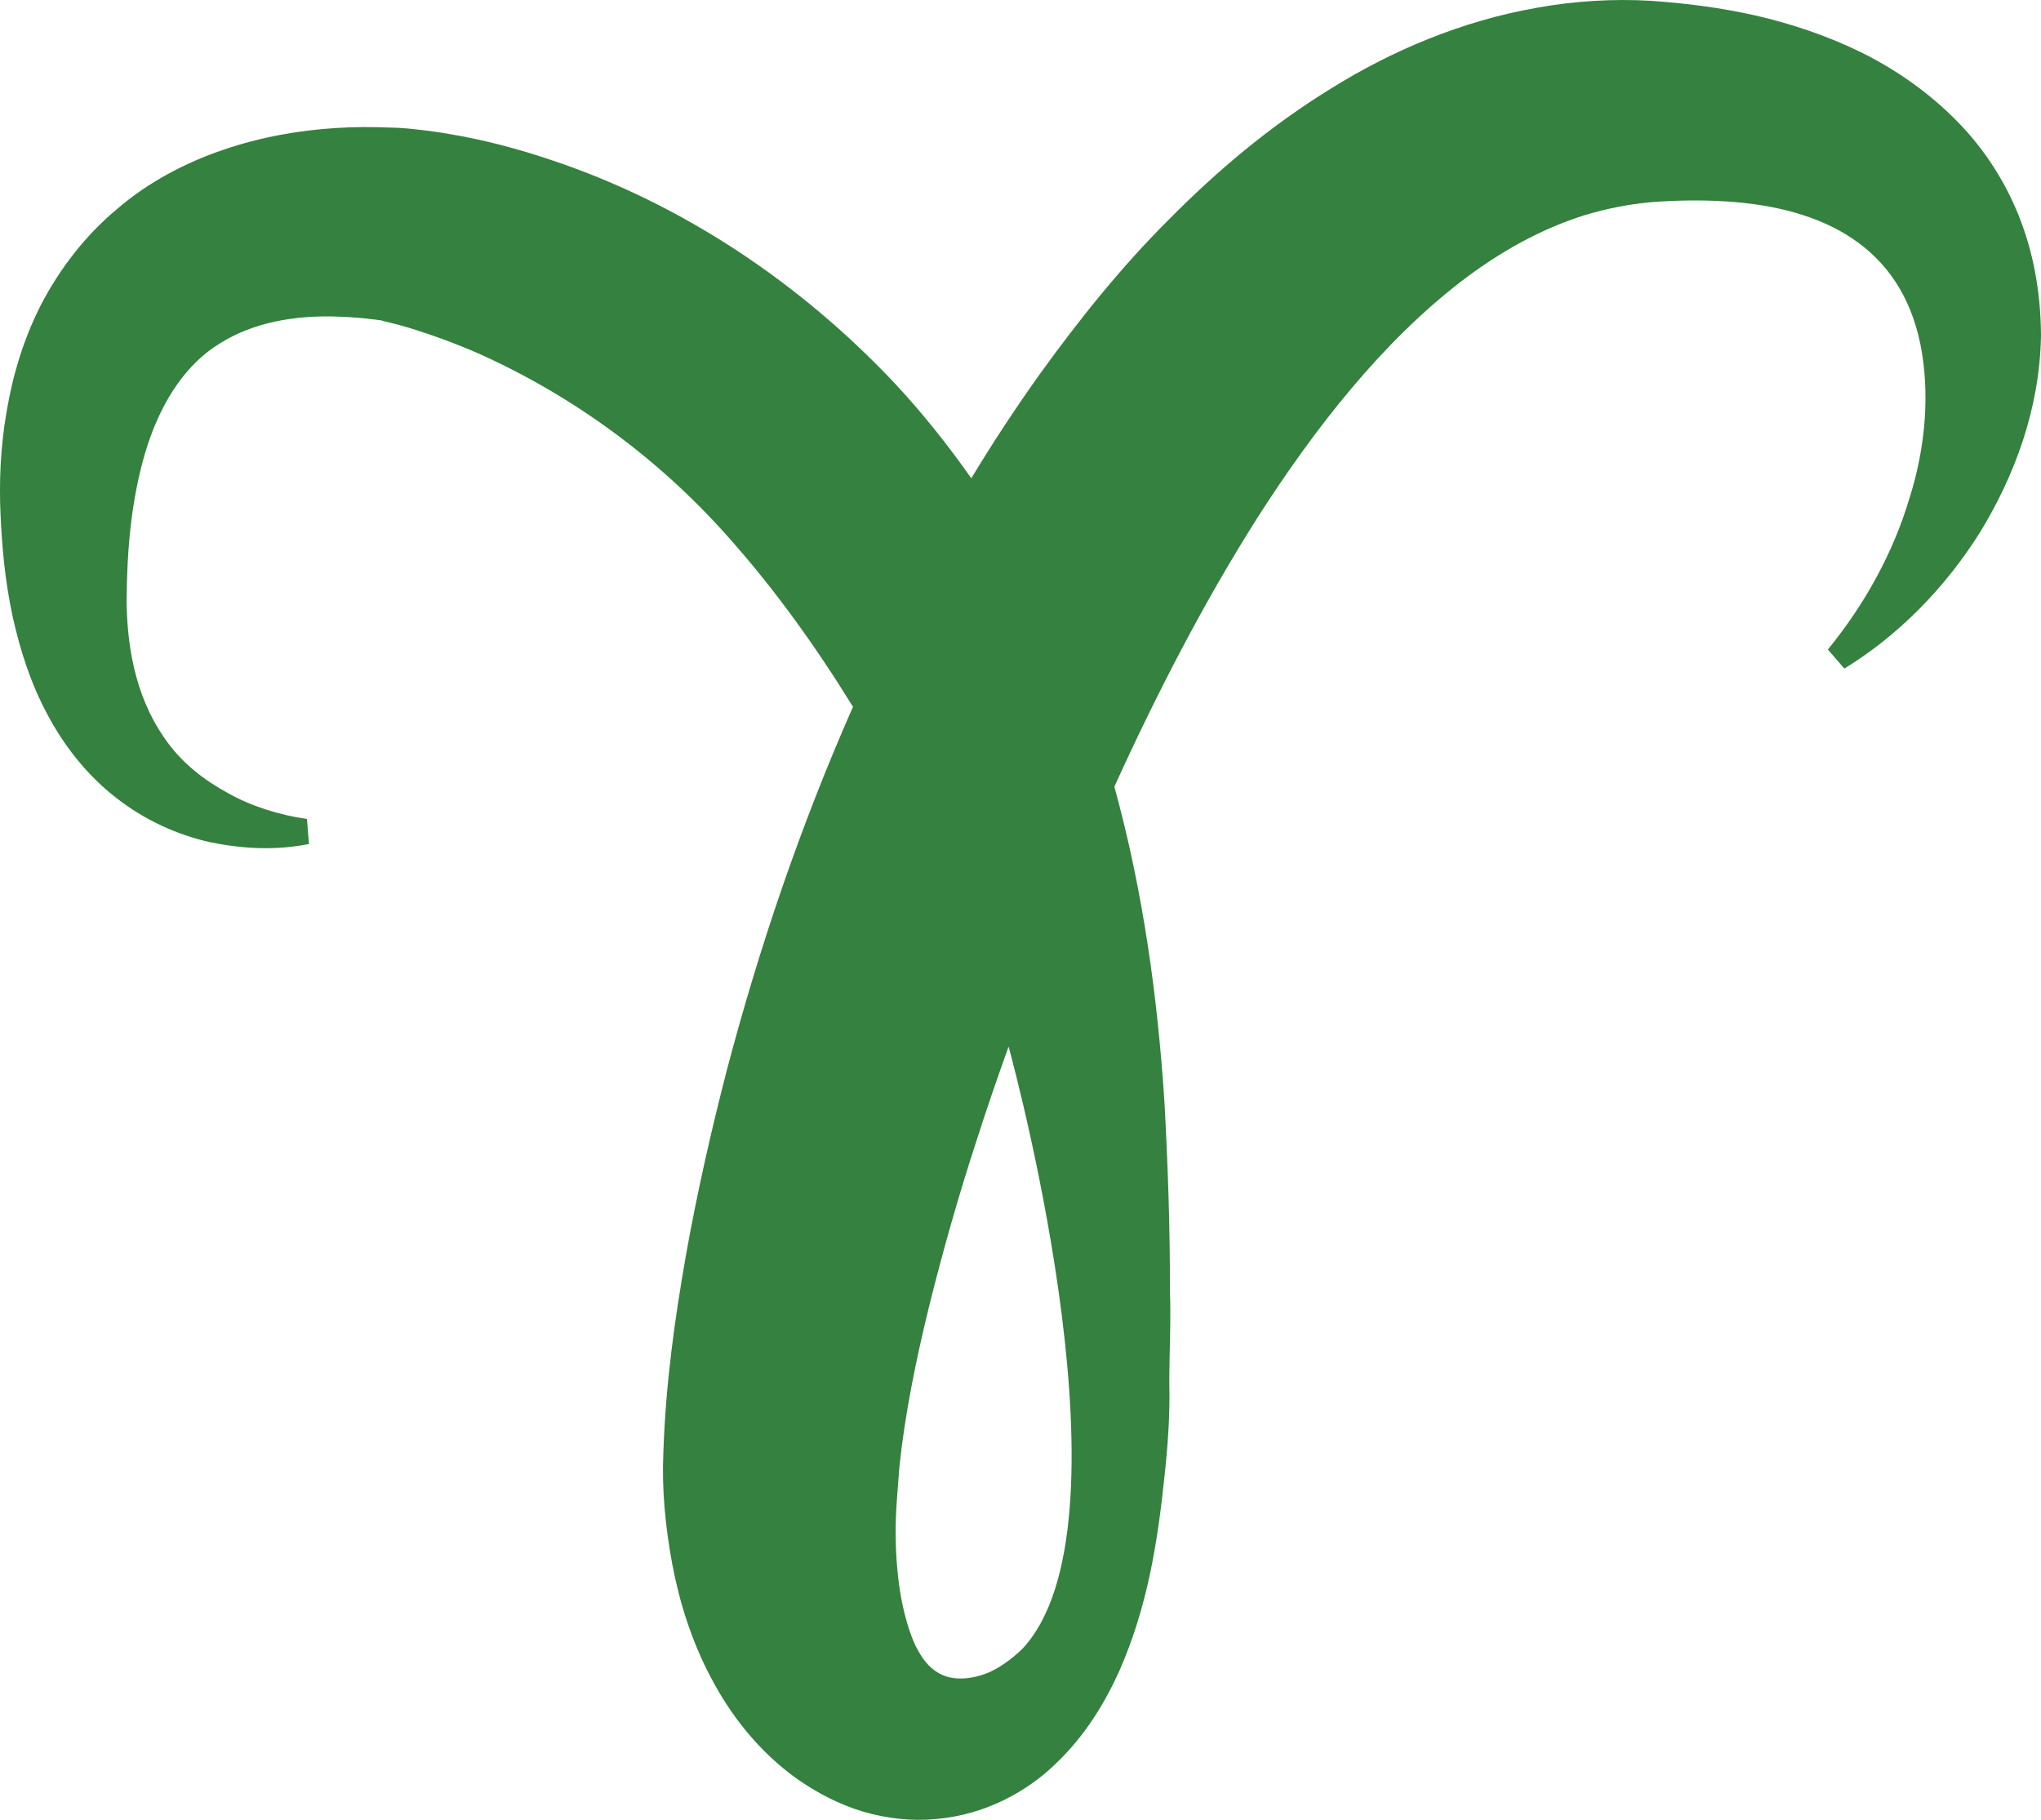
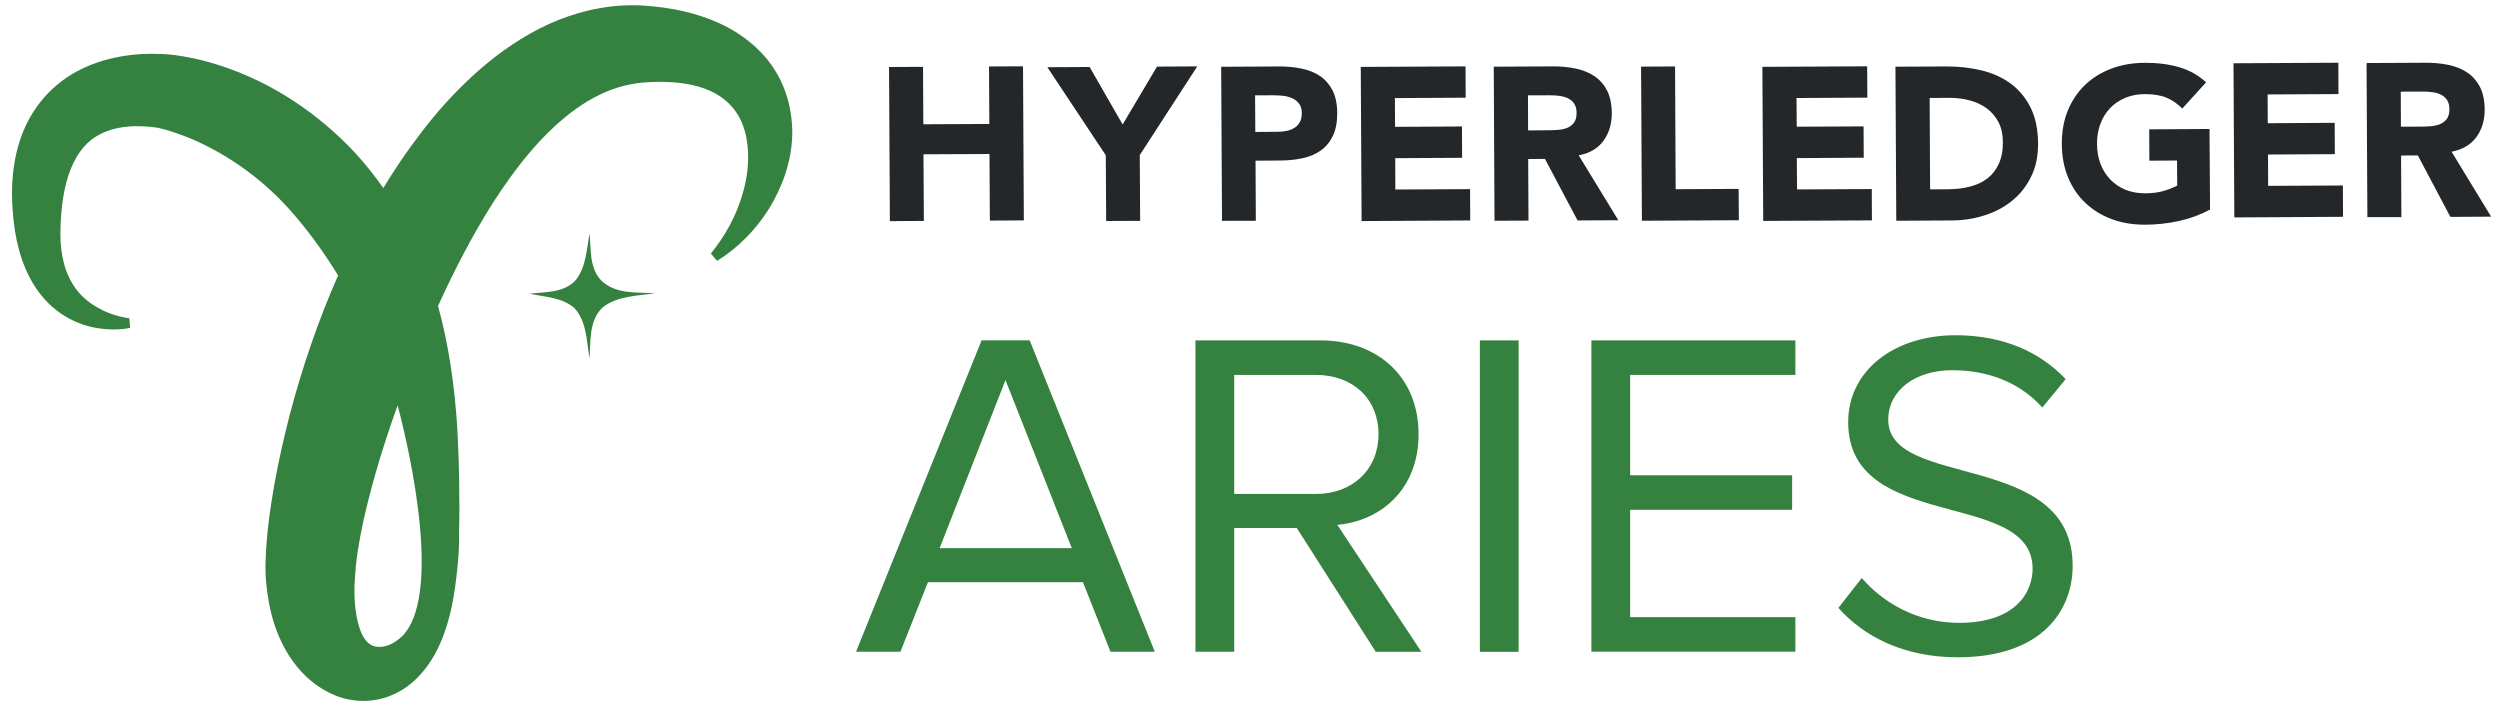
- <svg xmlns="http://www.w3.org/2000/svg" id="svg87" version="1.1" viewBox="225.51 0.69 102.86 91.702">
-   <defs id="defs81">
-     <style id="style79" type="text/css">
+ <svg xmlns="http://www.w3.org/2000/svg" version="1.1" id="Layer_1" x="0px" y="0px" viewBox="0 0 329.54 93.07" style="enable-background:new 0 0 329.54 93.07;" xml:space="preserve">
+   <style type="text/css">
	.st0{fill:#35813F;}
	.st1{fill:#24272A;}
</style>
-   </defs>
-   <g id="g85">
-     <path id="path83" d="M 327.38 11.9 C 326.69 10.03 325.57 8.24 324.13 6.79 C 322.7 5.33 321.03 4.18 319.29 3.32 C 317.55 2.47 315.76 1.88 313.98 1.47 C 312.2 1.07 310.44 0.85 308.69 0.73 C 306.81 0.62 304.85 0.74 302.97 1.08 C 299.19 1.74 295.65 3.24 292.59 5.15 C 289.5 7.05 286.81 9.33 284.41 11.76 C 281.98 14.18 279.89 16.81 277.95 19.49 C 276.71 21.22 275.55 22.99 274.46 24.79 C 273.28 23.11 271.99 21.49 270.57 19.97 C 265.85 14.97 259.92 10.96 253.28 8.75 C 251.62 8.19 249.93 7.74 248.14 7.44 C 247.7 7.36 247.23 7.3 246.76 7.24 L 246 7.16 L 245.55 7.13 L 245.21 7.12 C 244.31 7.08 243.37 7.08 242.44 7.14 C 240.57 7.26 238.65 7.59 236.76 8.24 C 234.87 8.88 232.99 9.86 231.4 11.23 C 229.79 12.57 228.5 14.27 227.58 16.04 C 226.67 17.82 226.14 19.66 225.84 21.45 C 225.53 23.24 225.46 24.99 225.54 26.68 C 225.62 28.38 225.77 29.99 226.14 31.72 C 226.51 33.41 227.05 35.12 227.91 36.71 C 228.75 38.3 229.93 39.78 231.36 40.89 C 232.79 42.01 234.44 42.76 236.1 43.13 C 237.78 43.47 239.41 43.55 241.08 43.22 L 240.98 41.96 C 239.6 41.76 238.17 41.32 236.99 40.65 C 235.79 40 234.75 39.17 234 38.16 C 232.48 36.15 231.92 33.64 231.89 31 C 231.9 29.7 231.96 28.26 232.13 26.92 C 232.3 25.57 232.57 24.28 232.95 23.11 C 233.73 20.74 234.98 18.97 236.6 17.99 C 238.2 16.98 240.31 16.54 242.67 16.65 C 243.26 16.67 243.84 16.72 244.46 16.8 L 244.69 16.83 C 244.81 16.84 244.71 16.84 244.8 16.86 L 245.17 16.95 C 245.44 17.02 245.73 17.09 246.03 17.18 C 247.21 17.54 248.43 17.98 249.62 18.5 C 254.37 20.63 258.69 23.78 262.2 27.74 C 264.53 30.35 266.6 33.23 268.5 36.31 C 268.48 36.36 268.45 36.41 268.43 36.46 C 265.85 42.33 263.79 48.37 262.16 54.54 C 261.36 57.63 260.65 60.75 260.08 63.94 C 259.52 67.14 259.06 70.35 258.94 73.91 C 258.86 75.75 259.04 77.62 259.39 79.51 C 259.75 81.4 260.34 83.33 261.33 85.21 C 262.31 87.08 263.71 88.92 265.68 90.33 C 266.67 91.02 267.78 91.61 268.98 91.97 C 270.19 92.33 271.47 92.47 272.7 92.35 C 275.18 92.13 277.29 90.96 278.74 89.54 C 280.22 88.12 281.19 86.5 281.92 84.89 C 283.35 81.64 283.85 78.38 284.19 75.15 C 284.37 73.53 284.48 71.9 284.44 70.38 C 284.44 68.83 284.53 67.27 284.47 65.72 C 284.48 62.6 284.37 59.47 284.2 56.31 C 283.86 51.01 283.13 45.63 281.67 40.33 C 283.8 35.65 286.15 31.1 288.81 26.89 C 291.79 22.21 295.21 17.9 299.15 14.87 C 301.12 13.36 303.19 12.22 305.35 11.54 C 306.44 11.21 307.53 10.99 308.69 10.88 C 309.99 10.78 311.27 10.76 312.5 10.84 C 317.45 11.15 321.29 13.14 322.29 18.03 C 322.77 20.4 322.58 23.18 321.73 25.83 C 320.93 28.51 319.52 31.1 317.63 33.42 L 318.46 34.38 C 321.18 32.71 323.52 30.34 325.3 27.51 C 327.03 24.67 328.3 21.33 328.37 17.61 C 328.36 15.72 328.08 13.78 327.38 11.9 Z M 271.65 83.62 C 271.35 82.98 271.11 82.17 270.93 81.23 C 270.76 80.29 270.66 79.23 270.65 78.1 C 270.63 76.96 270.75 75.77 270.84 74.58 C 271.1 72.06 271.66 69.25 272.34 66.49 C 273.03 63.72 273.82 60.93 274.72 58.18 C 275.23 56.59 275.77 55.01 276.34 53.43 C 276.35 53.45 276.35 53.48 276.36 53.5 C 276.78 55.06 282.82 77.72 277 83.81 C 276.47 84.31 275.9 84.72 275.33 84.97 C 274.36 85.37 273.46 85.35 272.88 85.03 C 272.3 84.73 271.97 84.24 271.65 83.62 Z" class="st0" />
+   <g>
+     <path class="st0" d="M75.92,36.89c1.35-1.74,1.41-4.06,1.8-6.14c0.19,2.1-0.05,4.56,1.53,6.22c1.86,1.84,4.69,1.54,7.1,1.68   c-2.33,0.36-4.91,0.34-6.85,1.82c-1.89,1.7-1.63,4.47-1.79,6.78c-0.39-2.27-0.36-4.86-2-6.65c-1.64-1.42-3.93-1.45-5.94-1.89   C71.88,38.48,74.39,38.62,75.92,36.89z" />
+     <path class="st0" d="M103.45,11.9c-0.69-1.87-1.81-3.66-3.25-5.11c-1.43-1.46-3.1-2.61-4.84-3.47c-1.74-0.85-3.53-1.44-5.31-1.85   c-1.78-0.4-3.54-0.62-5.29-0.74c-1.88-0.11-3.84,0.01-5.72,0.35c-3.78,0.66-7.32,2.16-10.38,4.07c-3.09,1.9-5.78,4.18-8.18,6.61   c-2.43,2.42-4.52,5.05-6.46,7.73c-1.24,1.73-2.4,3.5-3.49,5.3c-1.18-1.68-2.47-3.3-3.89-4.82c-4.72-5-10.65-9.01-17.29-11.22   C27.69,8.19,26,7.74,24.21,7.44c-0.44-0.08-0.91-0.14-1.38-0.2l-0.76-0.08l-0.45-0.03l-0.34-0.01c-0.9-0.04-1.84-0.04-2.77,0.02   c-1.87,0.12-3.79,0.45-5.68,1.1c-1.89,0.64-3.77,1.62-5.36,2.99c-1.61,1.34-2.9,3.04-3.82,4.81c-0.91,1.78-1.44,3.62-1.74,5.41   c-0.31,1.79-0.38,3.54-0.3,5.23c0.08,1.7,0.23,3.31,0.6,5.04c0.37,1.69,0.91,3.4,1.77,4.99c0.84,1.59,2.02,3.07,3.45,4.18   c1.43,1.12,3.08,1.87,4.74,2.24c1.68,0.34,3.31,0.42,4.98,0.09l-0.1-1.26c-1.38-0.2-2.81-0.64-3.99-1.31   c-1.2-0.65-2.24-1.48-2.99-2.49c-1.52-2.01-2.08-4.52-2.11-7.16c0.01-1.3,0.07-2.74,0.24-4.08c0.17-1.35,0.44-2.64,0.82-3.81   c0.78-2.37,2.03-4.14,3.65-5.12c1.6-1.01,3.71-1.45,6.07-1.34c0.59,0.02,1.17,0.07,1.79,0.15l0.23,0.03   c0.12,0.01,0.02,0.01,0.11,0.03l0.37,0.09c0.27,0.07,0.56,0.14,0.86,0.23c1.18,0.36,2.4,0.8,3.59,1.32   c4.75,2.13,9.07,5.28,12.58,9.24c2.33,2.61,4.4,5.49,6.3,8.57c-0.02,0.05-0.05,0.1-0.07,0.15c-2.58,5.87-4.64,11.91-6.27,18.08   c-0.8,3.09-1.51,6.21-2.08,9.4c-0.56,3.2-1.02,6.41-1.14,9.97c-0.08,1.84,0.1,3.71,0.45,5.6c0.36,1.89,0.95,3.82,1.94,5.7   c0.98,1.87,2.38,3.71,4.35,5.12c0.99,0.69,2.1,1.28,3.3,1.64c1.21,0.36,2.49,0.5,3.72,0.38c2.48-0.22,4.59-1.39,6.04-2.81   c1.48-1.42,2.45-3.04,3.18-4.65c1.43-3.25,1.93-6.51,2.27-9.74c0.18-1.62,0.29-3.25,0.25-4.77c0-1.55,0.09-3.11,0.03-4.66   c0.01-3.12-0.1-6.25-0.27-9.41c-0.34-5.3-1.07-10.68-2.53-15.98c2.13-4.68,4.48-9.23,7.14-13.44c2.98-4.68,6.4-8.99,10.34-12.02   c1.97-1.51,4.04-2.65,6.2-3.33c1.09-0.33,2.18-0.55,3.34-0.66c1.3-0.1,2.58-0.12,3.81-0.04c4.95,0.31,8.79,2.3,9.79,7.19   c0.48,2.37,0.29,5.15-0.56,7.8c-0.8,2.68-2.21,5.27-4.1,7.59l0.83,0.96c2.72-1.67,5.06-4.04,6.84-6.87c1.73-2.84,3-6.18,3.07-9.9   C104.43,15.72,104.15,13.78,103.45,11.9z M47.72,83.62c-0.3-0.64-0.54-1.45-0.72-2.39c-0.17-0.94-0.27-2-0.28-3.13   c-0.02-1.14,0.1-2.33,0.19-3.52c0.26-2.52,0.82-5.33,1.5-8.09c0.69-2.77,1.48-5.56,2.38-8.31c0.51-1.59,1.05-3.17,1.62-4.75   c0.01,0.02,0.01,0.05,0.02,0.07c0.42,1.56,6.46,24.22,0.64,30.31c-0.53,0.5-1.1,0.91-1.67,1.16c-0.97,0.4-1.87,0.38-2.45,0.06   C48.37,84.73,48.04,84.24,47.72,83.62z" />
  </g>
+   <polygon class="st1" points="121.73,20.34 130.43,20.3 130.48,29.08 134.96,29.05 134.85,8.74 130.37,8.76 130.41,16.34   121.71,16.38 121.67,8.81 117.19,8.83 117.3,29.15 121.78,29.12 " />
+   <polygon class="st1" points="145.81,29.13 150.29,29.11 150.24,20.44 157.82,8.75 152.51,8.78 147.98,16.41 143.63,8.83   138.06,8.86 145.76,20.47 " />
+   <path class="st1" d="M165.54,29.1l-0.04-7.92l3.27-0.02c1.07-0.01,2.07-0.11,2.99-0.32c0.92-0.2,1.71-0.55,2.38-1.03  c0.67-0.48,1.19-1.13,1.57-1.93c0.38-0.81,0.56-1.8,0.56-2.99c-0.01-1.2-0.22-2.2-0.63-3c-0.42-0.79-0.97-1.42-1.67-1.89  c-0.7-0.46-1.52-0.79-2.46-0.97c-0.94-0.19-1.93-0.28-2.99-0.27l-7.55,0.04l0.11,20.31L165.54,29.1z M167.75,12.56  c0.42,0,0.86,0.02,1.32,0.06c0.46,0.05,0.88,0.15,1.25,0.32c0.38,0.17,0.68,0.41,0.92,0.73c0.24,0.31,0.36,0.73,0.36,1.25  c0,0.48-0.09,0.88-0.27,1.19c-0.18,0.32-0.42,0.57-0.71,0.75c-0.3,0.18-0.63,0.32-1,0.39c-0.38,0.08-0.76,0.12-1.16,0.12l-2.99,0.02  l-0.03-4.82L167.75,12.56z" />
+   <polygon class="st1" points="193.8,29.06 193.78,24.93 183.93,24.98 183.91,20.85 192.73,20.8 192.71,16.67 183.89,16.72   183.87,12.93 193.2,12.88 193.18,8.75 179.37,8.82 179.48,29.14 " />
+   <path class="st1" d="M207.95,29.06l5.37-0.03l-5.22-8.55c1.44-0.28,2.53-0.91,3.26-1.92c0.74-1.01,1.11-2.23,1.1-3.67  c-0.01-1.18-0.22-2.17-0.63-2.97c-0.41-0.79-0.97-1.42-1.67-1.89c-0.7-0.46-1.52-0.8-2.45-0.99c-0.93-0.2-1.91-0.29-2.94-0.29  l-7.87,0.04l0.1,20.31l4.48-0.02l-0.04-8.12l2.21-0.01L207.95,29.06z M201.43,17.19l-0.02-4.62l2.93-0.01c0.4,0,0.81,0.02,1.23,0.08  c0.42,0.06,0.8,0.16,1.12,0.32c0.33,0.16,0.6,0.39,0.81,0.7c0.21,0.3,0.32,0.72,0.32,1.23c0,0.55-0.12,0.98-0.35,1.29  c-0.24,0.31-0.54,0.53-0.9,0.68c-0.36,0.15-0.77,0.23-1.22,0.26c-0.45,0.03-0.88,0.05-1.28,0.05L201.43,17.19z" />
+   <polygon class="st1" points="229.21,29.03 229.18,24.9 220.88,24.94 220.8,8.76 216.32,8.78 216.43,29.1 " />
+   <polygon class="st1" points="246.75,29.05 246.73,24.92 236.88,24.97 236.85,20.84 245.67,20.79 245.65,16.66 236.84,16.7   236.81,12.92 246.15,12.87 246.12,8.74 232.31,8.81 232.42,29.12 " />
+   <path class="st1" d="M265.25,26.44c1.05-0.85,1.88-1.91,2.49-3.17c0.62-1.25,0.92-2.71,0.91-4.35c-0.01-1.86-0.34-3.43-0.98-4.73  c-0.65-1.3-1.52-2.35-2.62-3.16c-1.09-0.81-2.38-1.39-3.84-1.75c-1.47-0.35-3.01-0.53-4.64-0.52l-6.72,0.03l0.11,20.31l7.32-0.04  c1.51-0.01,2.96-0.23,4.33-0.68C262.99,27.95,264.2,27.3,265.25,26.44z M256.75,24.95l-2.33,0.01l-0.06-12.05L257,12.9  c0.94,0,1.84,0.11,2.69,0.35c0.85,0.23,1.6,0.59,2.23,1.06c0.63,0.48,1.14,1.08,1.52,1.81c0.38,0.74,0.57,1.6,0.57,2.59  c0.01,1.15-0.18,2.12-0.55,2.91c-0.37,0.8-0.88,1.44-1.53,1.93c-0.65,0.49-1.42,0.84-2.31,1.06  C258.74,24.84,257.78,24.94,256.75,24.95z" />
+   <path class="st1" d="M283.3,17.05l0.02,4.13l3.65-0.02l0.02,3.3c-0.42,0.23-0.98,0.46-1.69,0.68c-0.71,0.22-1.55,0.34-2.53,0.34  c-0.96,0-1.83-0.15-2.6-0.47c-0.78-0.32-1.44-0.77-2-1.35c-0.56-0.58-0.99-1.27-1.29-2.06c-0.3-0.79-0.45-1.66-0.46-2.62  c-0.01-0.94,0.14-1.81,0.43-2.61c0.29-0.81,0.72-1.5,1.27-2.09c0.55-0.59,1.22-1.04,1.99-1.37c0.77-0.33,1.64-0.5,2.6-0.5  c1.15-0.01,2.11,0.15,2.87,0.47c0.77,0.32,1.46,0.8,2.08,1.43l3.14-3.46c-1.04-0.95-2.24-1.62-3.61-2.01  c-1.37-0.39-2.87-0.57-4.5-0.56c-1.59,0.01-3.05,0.26-4.39,0.77c-1.34,0.5-2.49,1.22-3.46,2.15c-0.97,0.93-1.73,2.06-2.27,3.38  c-0.54,1.32-0.8,2.8-0.79,4.42c0.01,1.63,0.29,3.1,0.84,4.42c0.55,1.32,1.32,2.44,2.3,3.36c0.98,0.92,2.14,1.63,3.48,2.12  c1.34,0.49,2.81,0.73,4.4,0.72c1.49-0.01,2.96-0.17,4.39-0.48c1.43-0.31,2.81-0.82,4.13-1.51L291.25,17L283.3,17.05z" />
+   <polygon class="st1" points="308.85,28.58 308.83,24.45 298.98,24.5 298.96,20.37 307.77,20.32 307.75,16.19 298.93,16.24   298.91,12.45 308.25,12.4 308.23,8.27 294.41,8.34 294.52,28.66 " />
+   <path class="st1" d="M316.54,28.62l-0.04-8.12l2.21-0.01l4.29,8.1l5.37-0.03L323.16,20c1.44-0.28,2.52-0.92,3.26-1.92  c0.74-1.01,1.11-2.23,1.1-3.67c-0.01-1.18-0.22-2.17-0.63-2.97c-0.42-0.79-0.97-1.42-1.68-1.89c-0.7-0.46-1.52-0.8-2.45-0.99  c-0.93-0.2-1.91-0.29-2.94-0.29l-7.87,0.04l0.11,20.31L316.54,28.62z M319.38,12.07c0.4,0,0.81,0.02,1.24,0.08  c0.42,0.05,0.8,0.16,1.12,0.32c0.33,0.16,0.6,0.39,0.81,0.7c0.21,0.3,0.32,0.72,0.32,1.23c0,0.55-0.12,0.98-0.35,1.29  c-0.24,0.31-0.54,0.53-0.9,0.68c-0.36,0.15-0.77,0.23-1.22,0.27c-0.45,0.03-0.88,0.05-1.28,0.05l-2.64,0.01l-0.02-4.62L319.38,12.07  z" />
+   <path class="st0" d="M146.38,85.91l-3.63-9.17h-20.43l-3.63,9.17h-5.85l16.55-41.05h6.34l16.49,41.05H146.38z M132.54,50.1  l-8.68,22.15h17.42L132.54,50.1z" />
+   <path class="st0" d="M181.34,85.91l-10.4-16.31h-8.25v16.31h-5.11V44.87h16.49c7.51,0,12.92,4.8,12.92,12.37  c0,7.38-5.11,11.45-10.71,11.94l11.08,16.74H181.34z M181.71,57.24c0-4.68-3.39-7.82-8.25-7.82h-10.77v15.69h10.77  C178.32,65.11,181.71,61.85,181.71,57.24z" />
+   <path class="st0" d="M195.07,85.91V44.87h5.11v41.05H195.07z" />
+   <path class="st0" d="M209.77,85.91V44.87h26.89v4.55h-21.78v13.23h21.35v4.55h-21.35v14.15h21.78v4.55H209.77z" />
+   <path class="st0" d="M242.33,80.13l3.08-3.94c2.65,3.08,7.08,5.91,12.86,5.91c7.32,0,9.66-3.94,9.66-7.14  c0-10.58-24.31-4.68-24.31-19.32c0-6.77,6.03-11.45,14.15-11.45c6.21,0,11.08,2.15,14.52,5.78l-3.08,3.75  c-3.08-3.45-7.38-4.92-11.88-4.92c-4.86,0-8.43,2.65-8.43,6.52c0,9.23,24.31,3.94,24.31,19.26c0,5.91-4.06,12.06-15.14,12.06  C251.01,86.65,245.71,83.94,242.33,80.13z" />
</svg>
